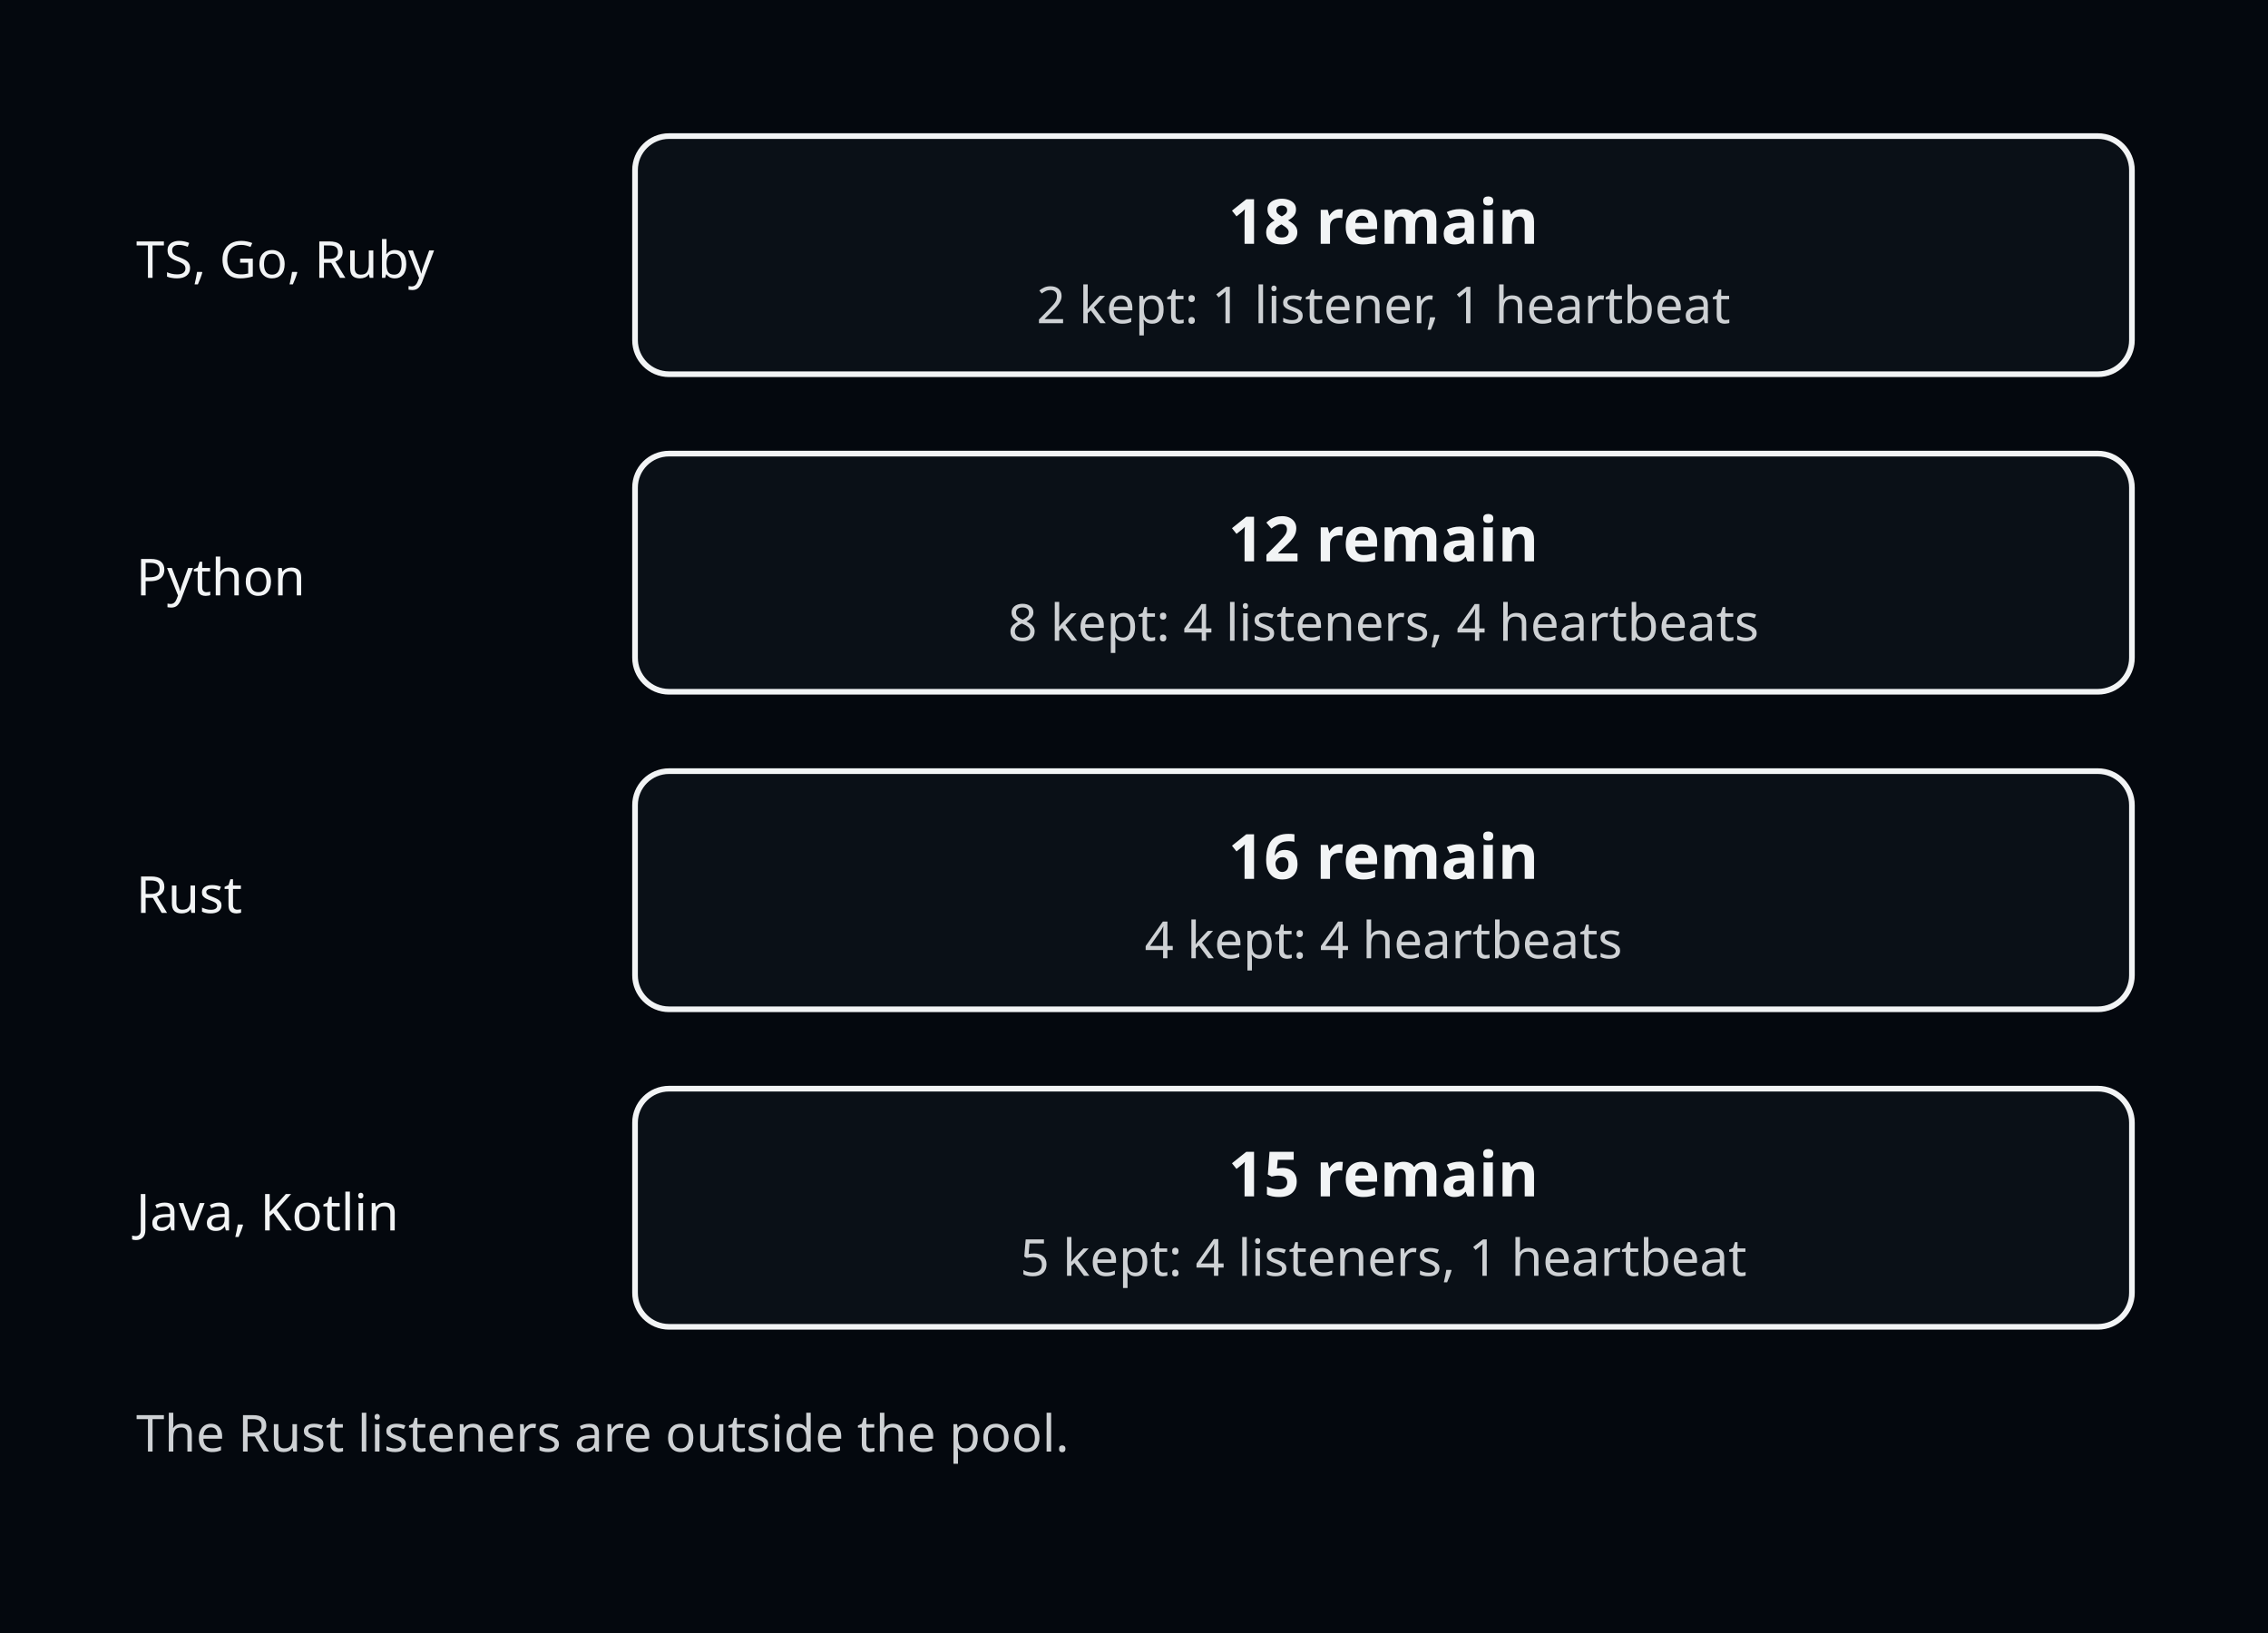
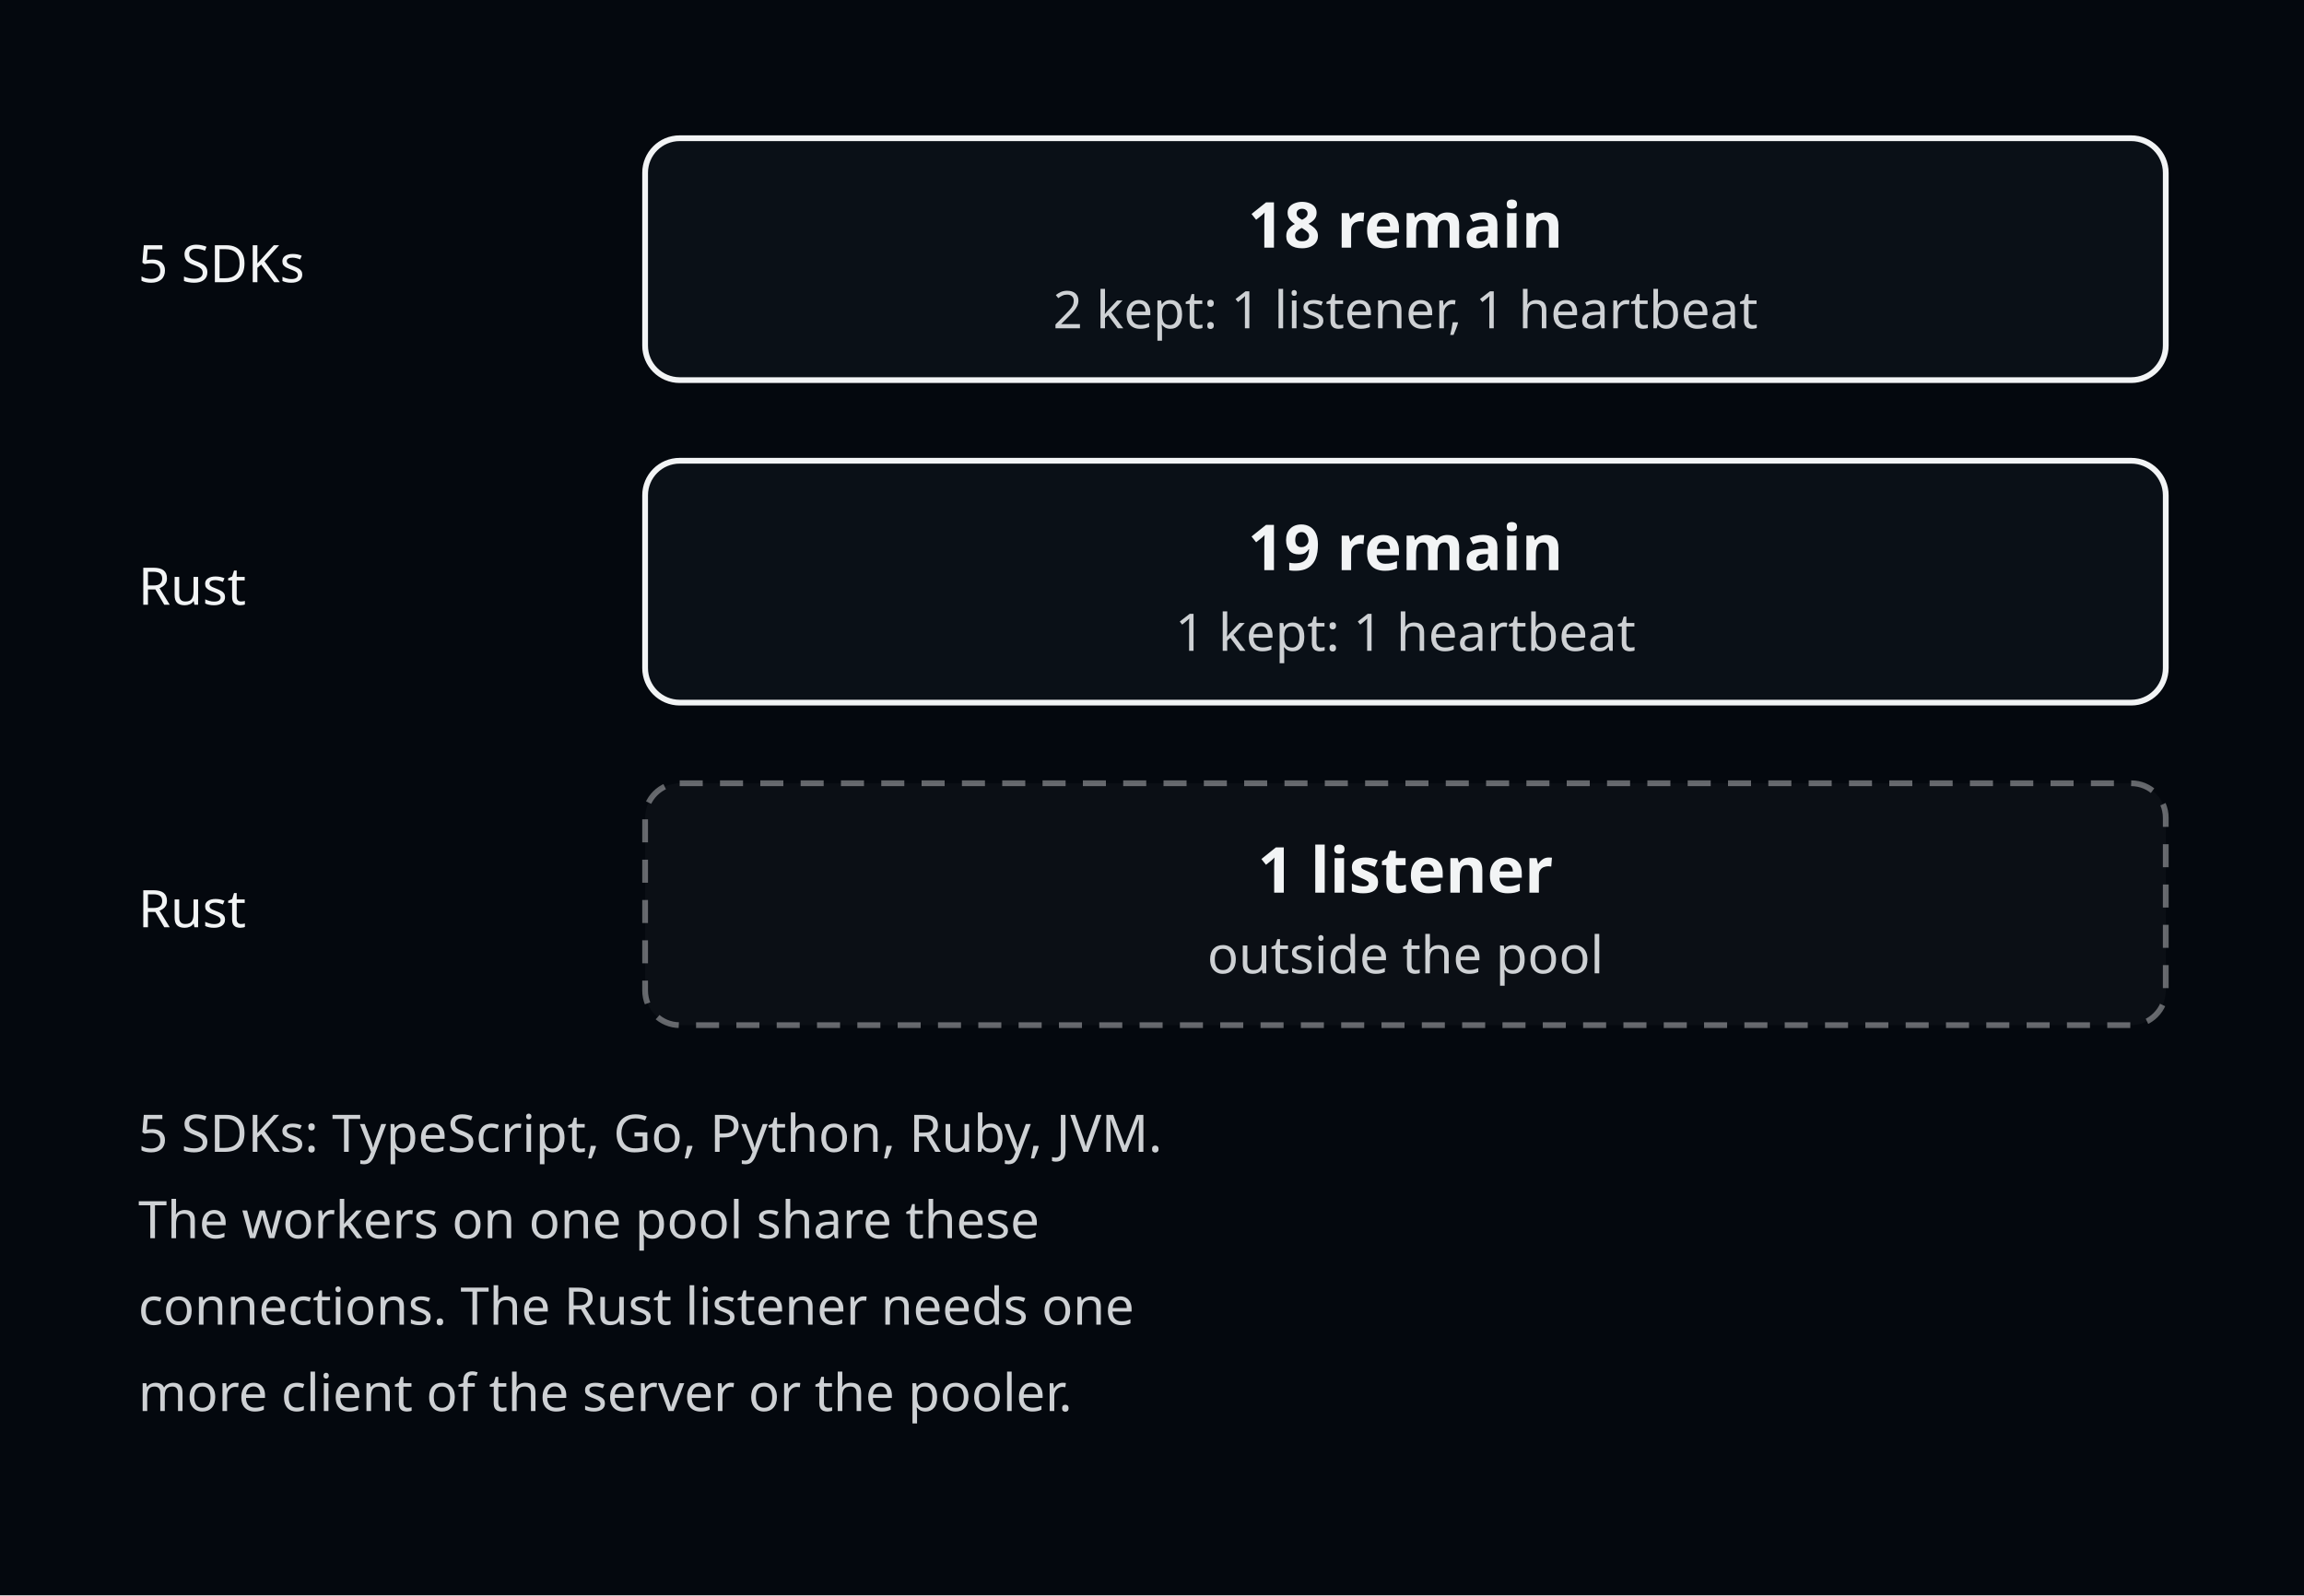
- <svg xmlns="http://www.w3.org/2000/svg" viewBox="0 0 400 288" width="400" height="288" role="img" aria-labelledby="pgbouncer-budget-narrow-dark-title pgbouncer-budget-narrow-dark-desc">
+ <svg xmlns="http://www.w3.org/2000/svg" viewBox="0 0 400 277" width="400" height="277" role="img" aria-labelledby="pgbouncer-budget-narrow-dark-title pgbouncer-budget-narrow-dark-desc">
  <defs>
    <marker id="arrow-dark" markerWidth="8" markerHeight="6" refX="7" refY="3" orient="auto">
      <polygon points="0 0, 8 3, 0 6" fill="#ced1d4" />
    </marker>
  </defs>
-   <rect width="400" height="288" fill="#04080e" />
-   <text x="24" y="49" fill="#f2f4f5" font-size="9" font-family="Geist Mono">TS, Go, Ruby</text>
+   <rect width="400" height="277" fill="#04080e" />
+   <text x="24" y="49" fill="#f2f4f5" font-size="9" font-family="Geist Mono">5 SDKs</text>
  <rect x="112" y="24" width="264" height="42" rx="6" fill="#04080e" />
  <rect x="112" y="24" width="264" height="42" rx="6" fill="#0a1017" stroke="#f2f4f5" stroke-width="1" />
  <text x="244" y="43" fill="#f2f4f5" font-size="11" font-weight="600" font-family="Geist" text-anchor="middle">18 remain</text>
  <text x="244" y="57" fill="#ced1d4" font-size="9" font-family="Geist Mono" text-anchor="middle">2 kept: 1 listener, 1 heartbeat</text>
-   <text x="24" y="105" fill="#f2f4f5" font-size="9" font-family="Geist Mono">Python</text>
+   <text x="24" y="105" fill="#f2f4f5" font-size="9" font-family="Geist Mono">Rust</text>
  <rect x="112" y="80" width="264" height="42" rx="6" fill="#04080e" />
  <rect x="112" y="80" width="264" height="42" rx="6" fill="#0a1017" stroke="#f2f4f5" stroke-width="1" />
-   <text x="244" y="99" fill="#f2f4f5" font-size="11" font-weight="600" font-family="Geist" text-anchor="middle">12 remain</text>
-   <text x="244" y="113" fill="#ced1d4" font-size="9" font-family="Geist Mono" text-anchor="middle">8 kept: 4 listeners, 4 heartbeats</text>
+   <text x="244" y="99" fill="#f2f4f5" font-size="11" font-weight="600" font-family="Geist" text-anchor="middle">19 remain</text>
+   <text x="244" y="113" fill="#ced1d4" font-size="9" font-family="Geist Mono" text-anchor="middle">1 kept: 1 heartbeat</text>
  <text x="24" y="161" fill="#f2f4f5" font-size="9" font-family="Geist Mono">Rust</text>
  <rect x="112" y="136" width="264" height="42" rx="6" fill="#04080e" />
-   <rect x="112" y="136" width="264" height="42" rx="6" fill="#0a1017" stroke="#f2f4f5" stroke-width="1" />
-   <text x="244" y="155" fill="#f2f4f5" font-size="11" font-weight="600" font-family="Geist" text-anchor="middle">16 remain</text>
-   <text x="244" y="169" fill="#ced1d4" font-size="9" font-family="Geist Mono" text-anchor="middle">4 kept: 4 heartbeats</text>
-   <text x="24" y="217" fill="#f2f4f5" font-size="9" font-family="Geist Mono">Java, Kotlin</text>
-   <rect x="112" y="192" width="264" height="42" rx="6" fill="#04080e" />
-   <rect x="112" y="192" width="264" height="42" rx="6" fill="#0a1017" stroke="#f2f4f5" stroke-width="1" />
-   <text x="244" y="211" fill="#f2f4f5" font-size="11" font-weight="600" font-family="Geist" text-anchor="middle">15 remain</text>
-   <text x="244" y="225" fill="#ced1d4" font-size="9" font-family="Geist Mono" text-anchor="middle">5 kept: 4 listeners, 1 heartbeat</text>
-   <text x="24" y="256" fill="#ced1d4" font-size="9" font-family="Geist Mono" font-weight="400" text-anchor="start">The Rust listeners are outside the pool.</text>
+   <rect x="112" y="136" width="264" height="42" rx="6" fill="rgba(242,244,245,0.03)" stroke="rgba(242,244,245,0.4)" stroke-width="1" stroke-dasharray="4,3" />
+   <text x="244" y="155" fill="#f2f4f5" font-size="11" font-weight="600" font-family="Geist" text-anchor="middle">1 listener</text>
+   <text x="244" y="169" fill="#ced1d4" font-size="9" font-family="Geist Mono" text-anchor="middle">outside the pool</text>
+   <text x="24" y="200" fill="#ced1d4" font-size="9" font-family="Geist Mono" font-weight="400" text-anchor="start">5 SDKs: TypeScript, Go, Python, Ruby, JVM.</text>
+   <text x="24" y="215" fill="#ced1d4" font-size="9" font-family="Geist Mono" font-weight="400" text-anchor="start">The workers on one pool share these</text>
+   <text x="24" y="230" fill="#ced1d4" font-size="9" font-family="Geist Mono" font-weight="400" text-anchor="start">connections. The Rust listener needs one</text>
+   <text x="24" y="245" fill="#ced1d4" font-size="9" font-family="Geist Mono" font-weight="400" text-anchor="start">more client of the server or the pooler.</text>
</svg>
